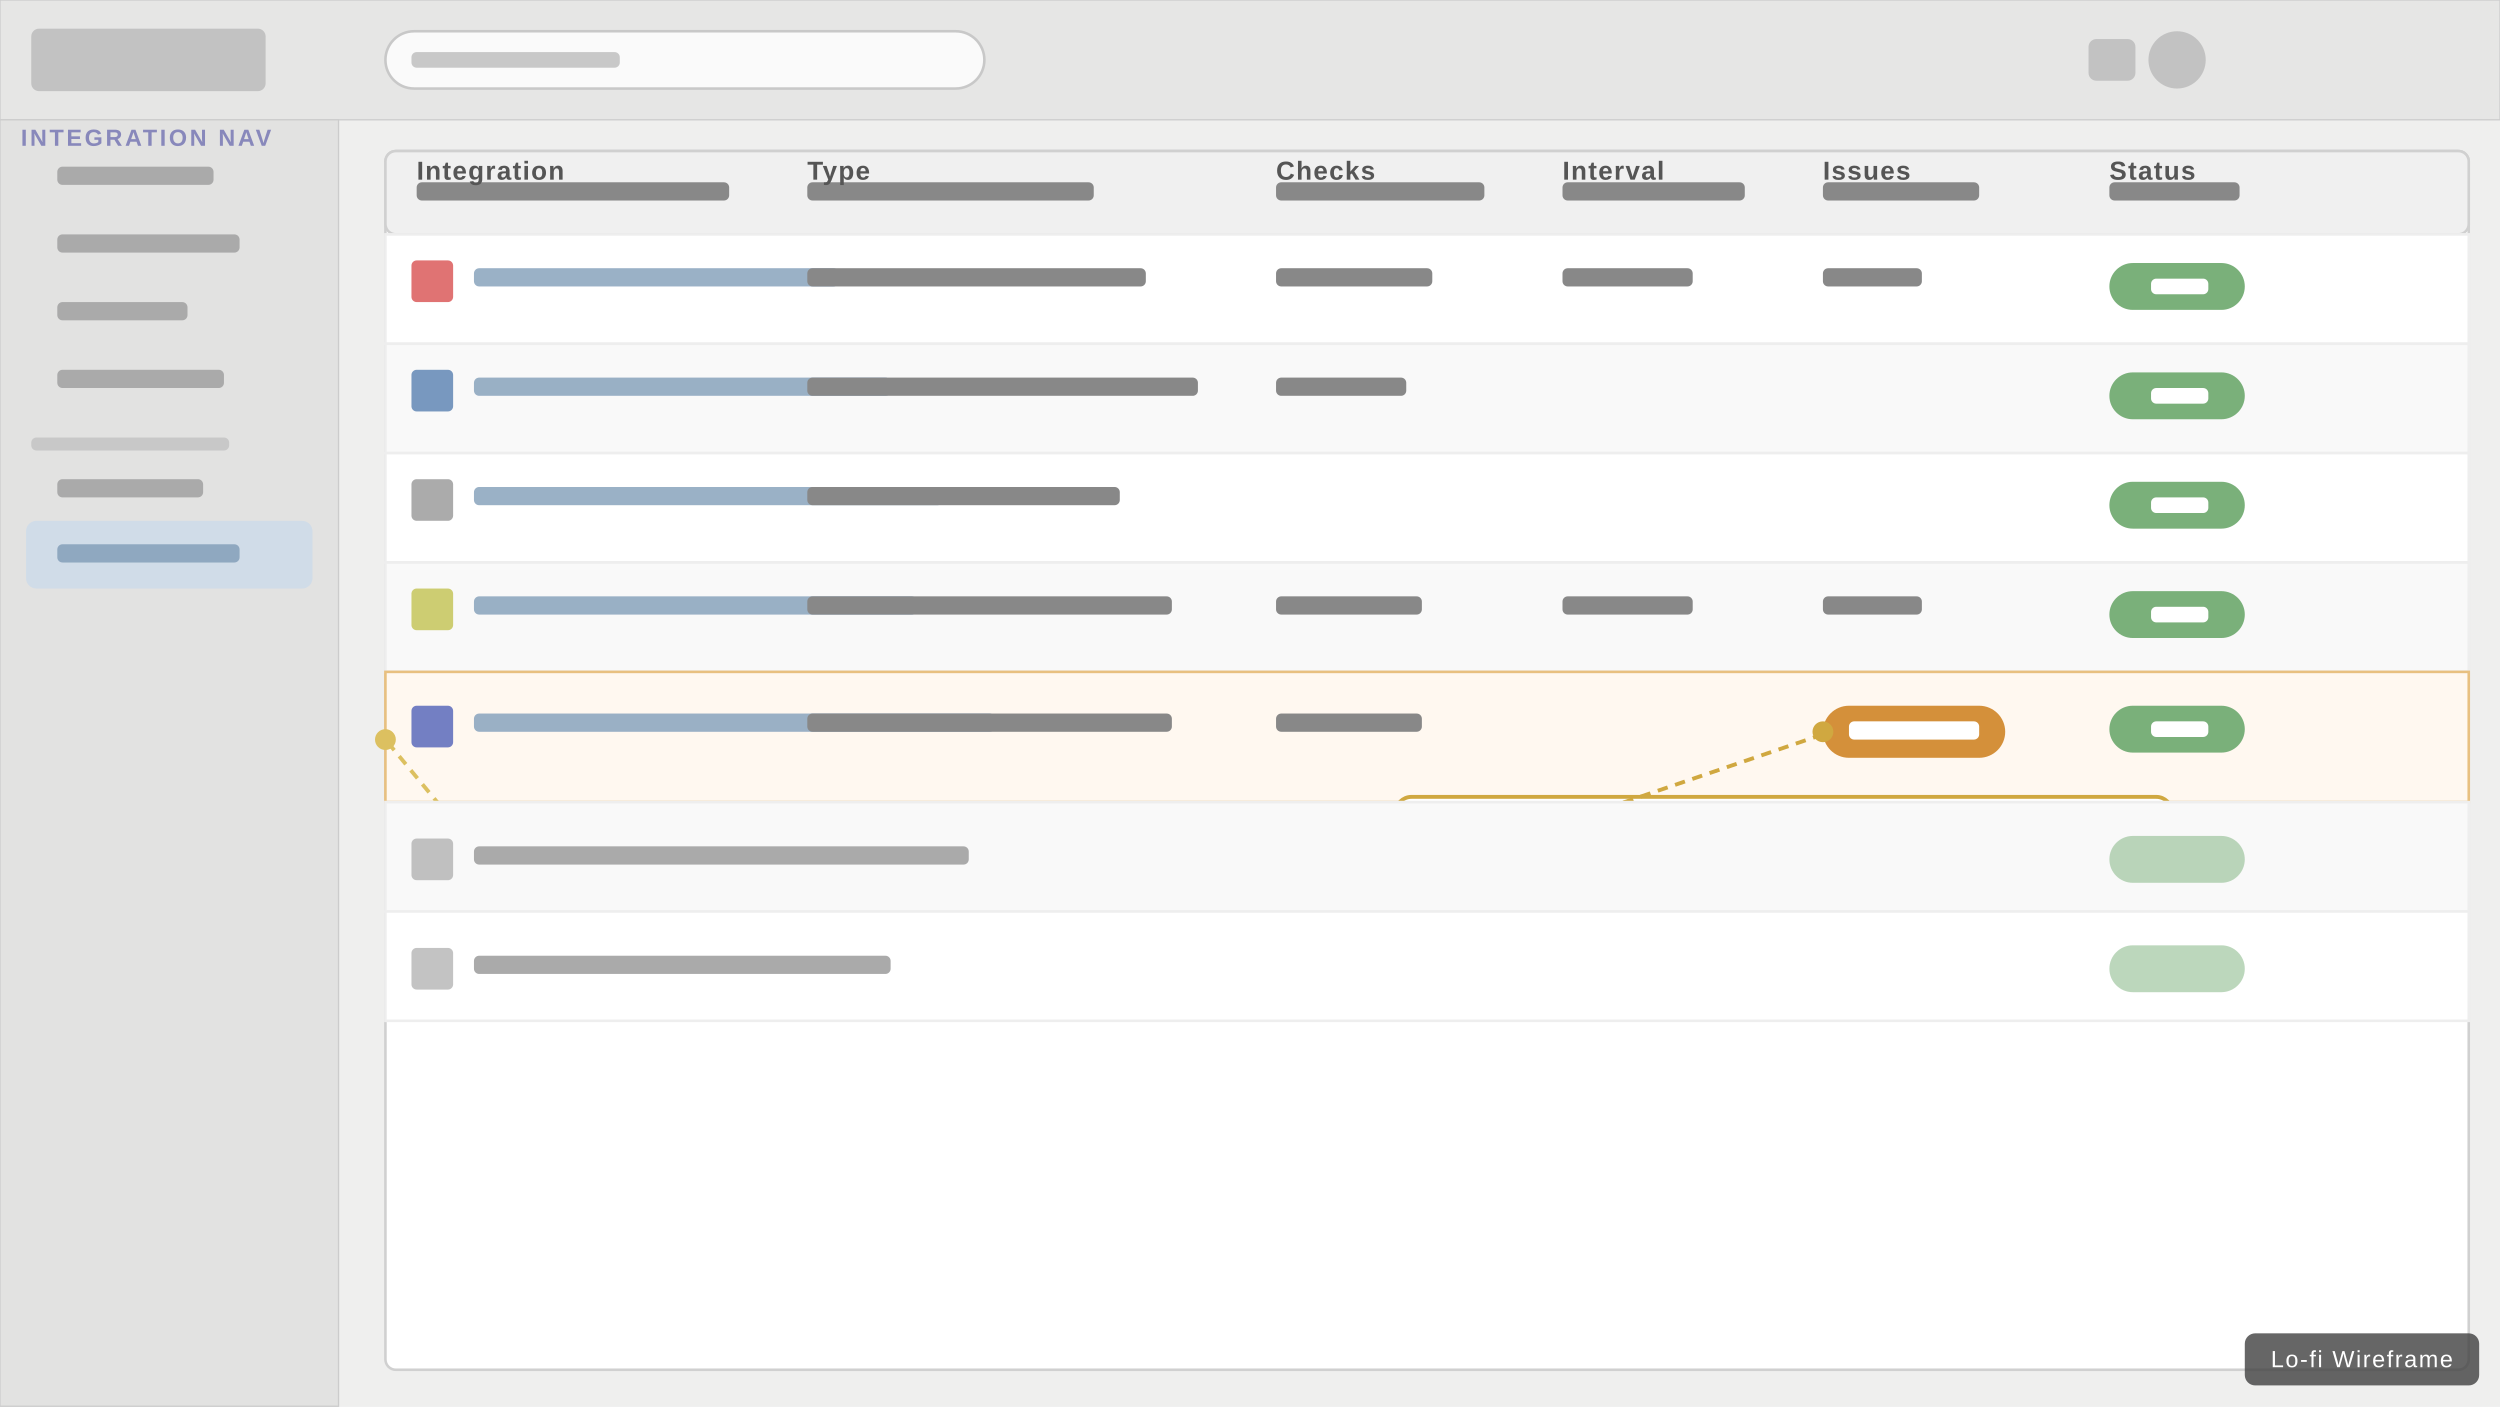
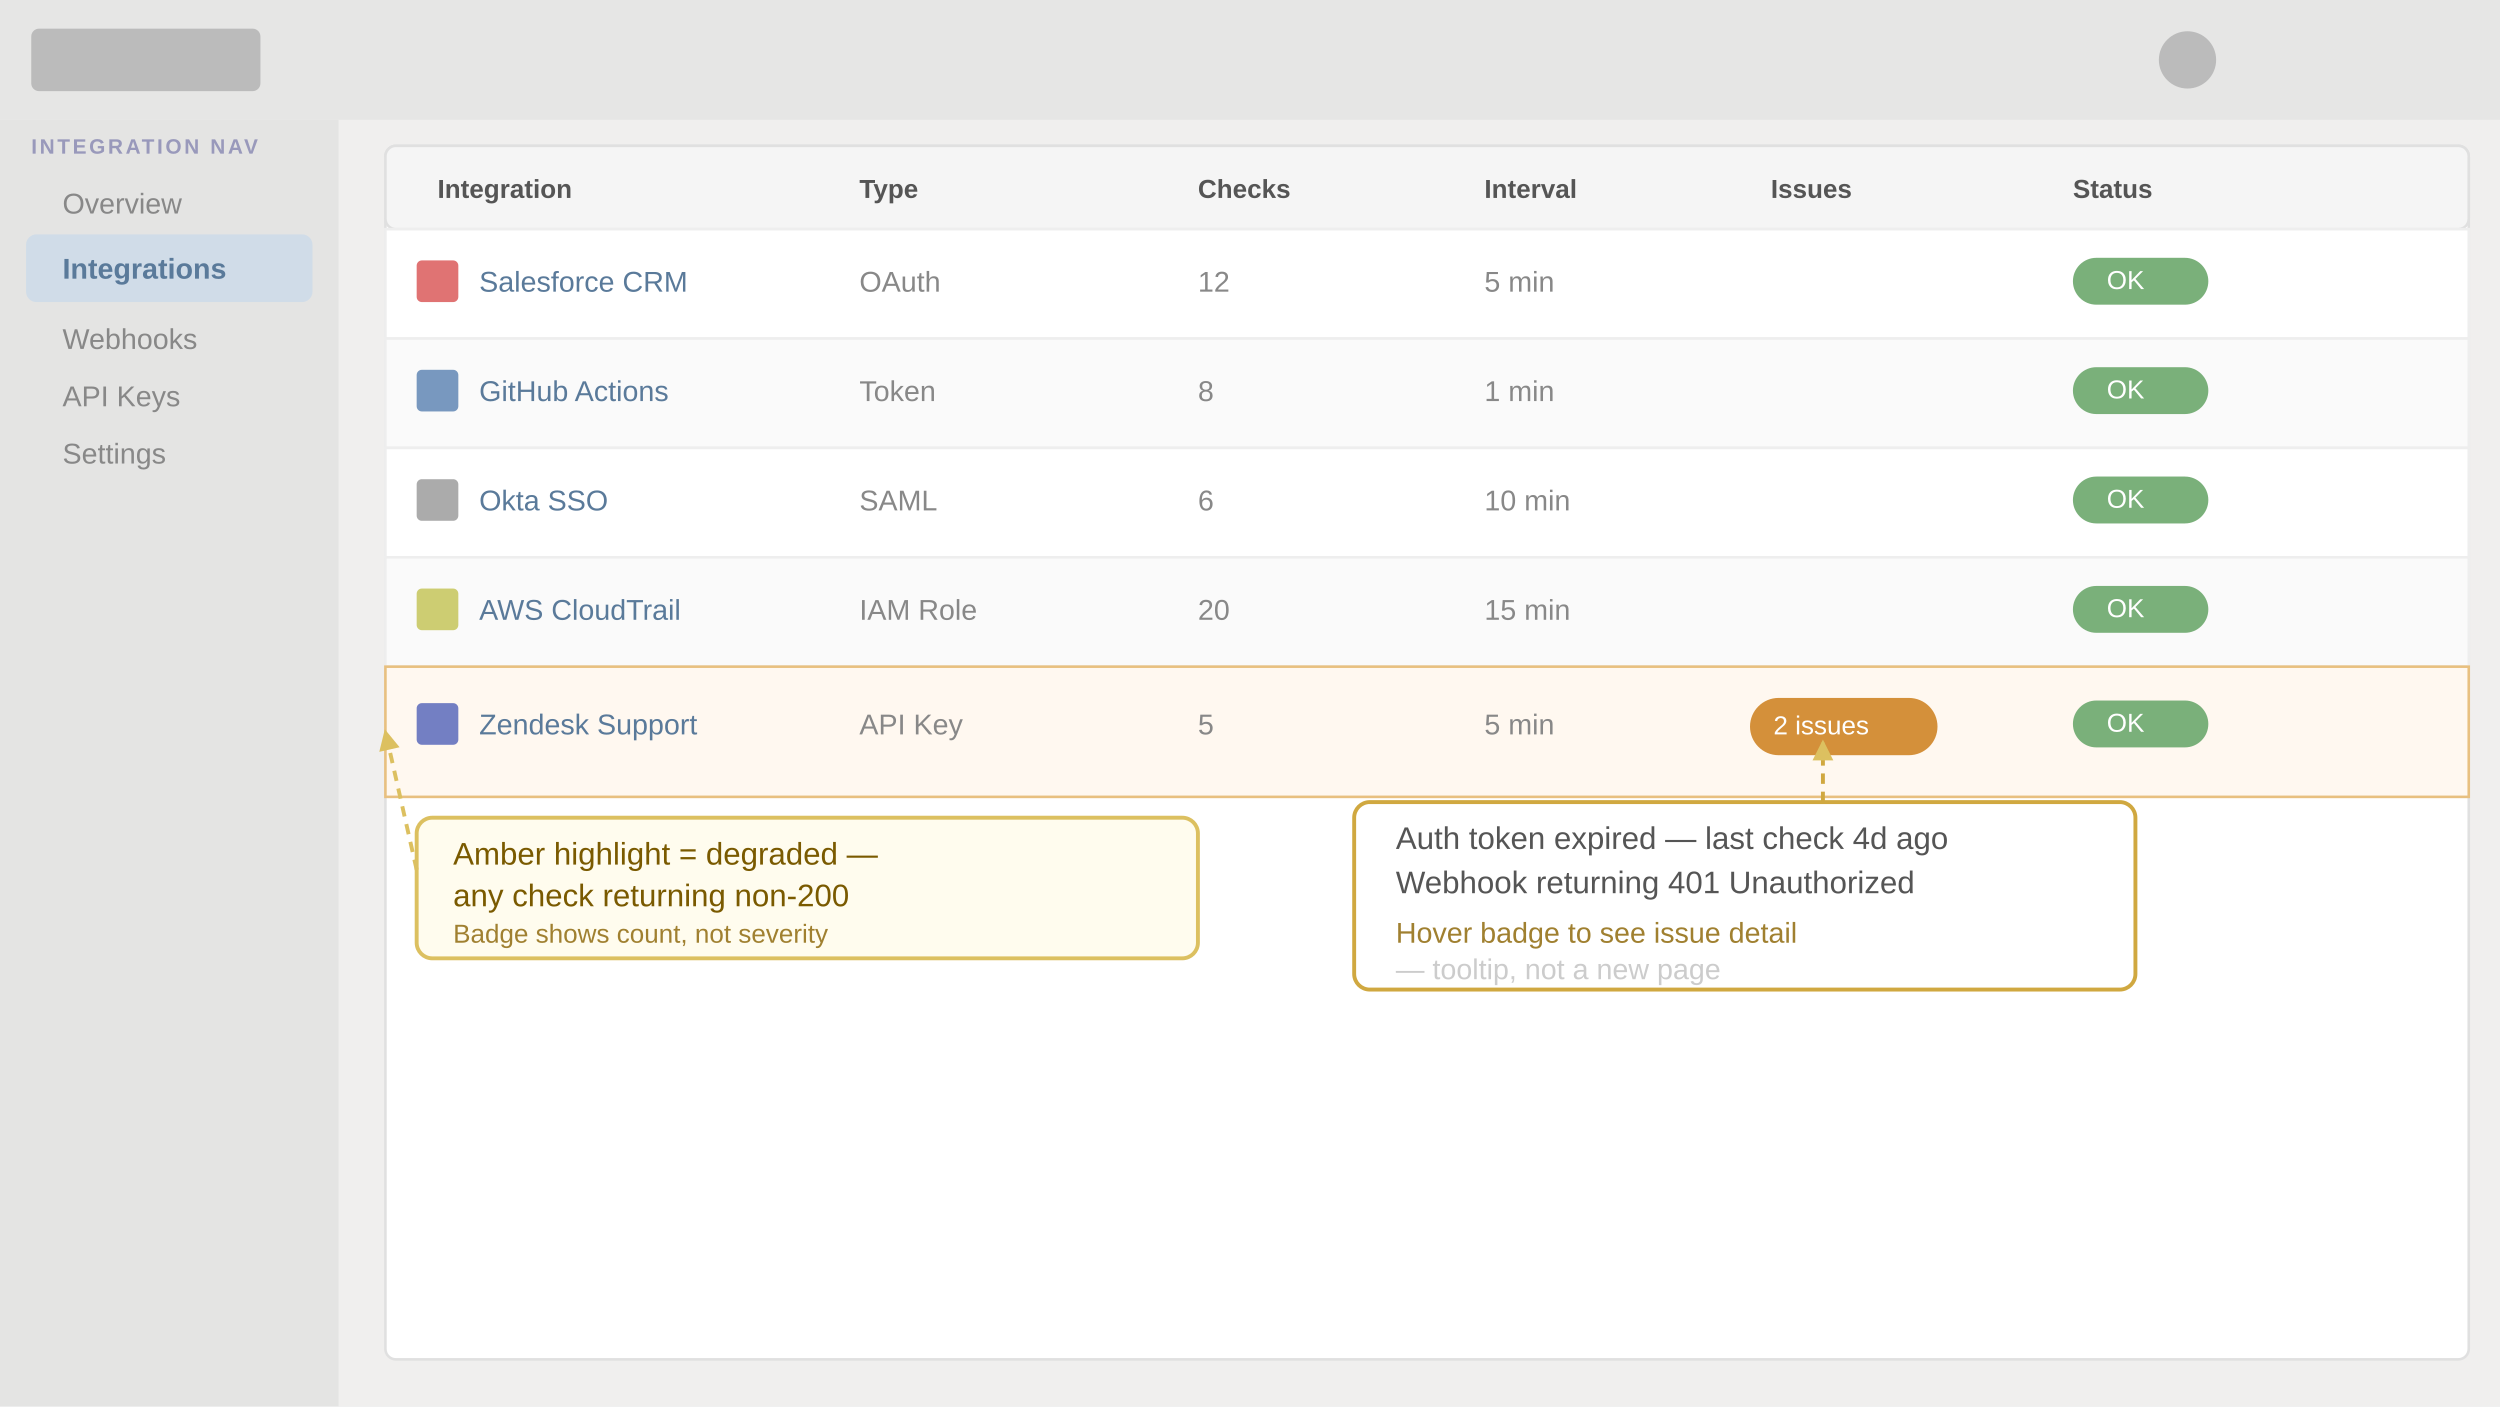
<svg xmlns="http://www.w3.org/2000/svg" viewBox="0 0 960 540">
-   <rect width="960" height="540" fill="#EFEFEE" />
-   <rect width="960" height="46" fill="#E6E6E5" stroke="#CCCCCC" stroke-width="0.5" />
-   <rect x="12" y="11" width="90" height="24" rx="3" fill="#C2C2C2" />
-   <rect x="148" y="12" width="230" height="22" rx="11" fill="#FAFAFA" stroke="#C8C8C8" stroke-width="1" />
-   <rect x="158" y="20" width="80" height="6" rx="2" fill="#C8C8C8" />
-   <rect x="802" y="15" width="18" height="16" rx="3" fill="#C2C2C2" />
-   <circle cx="836" cy="23" r="11" fill="#C2C2C2" />
-   <rect x="0" y="46" width="130" height="494" fill="#E2E2E1" stroke="#CCCCCC" stroke-width="0.5" />
-   <rect x="22" y="64" width="60" height="7" rx="2" fill="#AAAAAA" />
-   <rect x="22" y="90" width="70" height="7" rx="2" fill="#AAAAAA" />
-   <rect x="22" y="116" width="50" height="7" rx="2" fill="#AAAAAA" />
-   <rect x="22" y="142" width="64" height="7" rx="2" fill="#AAAAAA" />
-   <rect x="12" y="168" width="76" height="5" rx="2" fill="#C8C8C8" />
-   <rect x="22" y="184" width="56" height="7" rx="2" fill="#AAAAAA" />
-   <rect x="10" y="200" width="110" height="26" rx="4" fill="#D0DCE8" />
-   <rect x="22" y="209" width="70" height="7" rx="2" fill="#8FA8C0" />
-   <rect x="148" y="58" width="800" height="468" rx="4" fill="#FFF" stroke="#D0D0D0" stroke-width="1" />
-   <rect x="148" y="58" width="800" height="32" rx="4" fill="#F0F0F0" stroke="#D0D0D0" stroke-width="1" />
-   <rect x="160" y="70" width="120" height="7" rx="2" fill="#888" />
-   <rect x="310" y="70" width="110" height="7" rx="2" fill="#888" />
-   <rect x="490" y="70" width="80" height="7" rx="2" fill="#888" />
-   <rect x="600" y="70" width="70" height="7" rx="2" fill="#888" />
-   <rect x="700" y="70" width="60" height="7" rx="2" fill="#888" />
-   <rect x="810" y="70" width="50" height="7" rx="2" fill="#888" />
-   <rect x="148" y="90" width="800" height="42" fill="#FFF" stroke="#EEEEEE" stroke-width="1" />
-   <rect x="158" y="100" width="16" height="16" rx="2" fill="#D85050" opacity="0.8" />
-   <rect x="182" y="103" width="140" height="7" rx="2" fill="#8FA8C0" opacity="0.9" />
-   <rect x="310" y="103" width="130" height="7" rx="2" fill="#888" />
-   <rect x="490" y="103" width="60" height="7" rx="2" fill="#888" />
-   <rect x="600" y="103" width="50" height="7" rx="2" fill="#888" />
-   <rect x="700" y="103" width="38" height="7" rx="2" fill="#888" />
-   <rect x="810" y="101" width="52" height="18" rx="9" fill="#7AB07A" />
-   <rect x="826" y="107" width="22" height="6" rx="2" fill="#FFF" />
-   <rect x="148" y="132" width="800" height="42" fill="#F9F9F9" stroke="#EEEEEE" stroke-width="1" />
-   <rect x="158" y="142" width="16" height="16" rx="2" fill="#5880B0" opacity="0.8" />
-   <rect x="182" y="145" width="160" height="7" rx="2" fill="#8FA8C0" opacity="0.9" />
-   <rect x="310" y="145" width="150" height="7" rx="2" fill="#888" />
-   <rect x="490" y="145" width="50" height="7" rx="2" fill="#888" />
-   <rect x="810" y="143" width="52" height="18" rx="9" fill="#7AB07A" />
-   <rect x="826" y="149" width="22" height="6" rx="2" fill="#FFF" />
-   <rect x="148" y="174" width="800" height="42" fill="#FFF" stroke="#EEEEEE" stroke-width="1" />
-   <rect x="158" y="184" width="16" height="16" rx="2" fill="#888" opacity="0.7" />
-   <rect x="182" y="187" width="180" height="7" rx="2" fill="#8FA8C0" opacity="0.9" />
-   <rect x="310" y="187" width="120" height="7" rx="2" fill="#888" />
-   <rect x="810" y="185" width="52" height="18" rx="9" fill="#7AB07A" />
-   <rect x="826" y="191" width="22" height="6" rx="2" fill="#FFF" />
-   <rect x="148" y="216" width="800" height="42" fill="#F9F9F9" stroke="#EEEEEE" stroke-width="1" />
-   <rect x="158" y="226" width="16" height="16" rx="2" fill="#C2C250" opacity="0.8" />
-   <rect x="182" y="229" width="170" height="7" rx="2" fill="#8FA8C0" opacity="0.9" />
-   <rect x="310" y="229" width="140" height="7" rx="2" fill="#888" />
-   <rect x="490" y="229" width="56" height="7" rx="2" fill="#888" />
-   <rect x="600" y="229" width="50" height="7" rx="2" fill="#888" />
-   <rect x="700" y="229" width="38" height="7" rx="2" fill="#888" />
-   <rect x="810" y="227" width="52" height="18" rx="9" fill="#7AB07A" />
-   <rect x="826" y="233" width="22" height="6" rx="2" fill="#FFF" />
-   <rect x="148" y="258" width="800" height="50" fill="#FFF8F0" stroke="#E8C080" stroke-width="1" />
-   <rect x="158" y="271" width="16" height="16" rx="2" fill="#5060B8" opacity="0.8" />
-   <rect x="182" y="274" width="200" height="7" rx="2" fill="#8FA8C0" opacity="0.9" />
-   <rect x="310" y="274" width="140" height="7" rx="2" fill="#888" />
-   <rect x="490" y="274" width="56" height="7" rx="2" fill="#888" />
-   <rect x="700" y="271" width="70" height="20" rx="10" fill="#D4903A" />
-   <rect x="710" y="277" width="50" height="7" rx="2" fill="#FFF" />
-   <rect x="810" y="271" width="52" height="18" rx="9" fill="#7AB07A" />
-   <rect x="826" y="277" width="22" height="6" rx="2" fill="#FFF" />
-   <rect x="536" y="306" width="298" height="68" rx="6" fill="#FFF" stroke="#D0A840" stroke-width="1.5" />
-   <text x="552" y="321" font-family="Arial, sans-serif" font-size="12" fill="#666">Auth token expired — last check 4d ago</text>
-   <text x="552" y="336" font-family="Arial, sans-serif" font-size="12" fill="#666">Webhook endpoint returning 401</text>
-   <text x="552" y="351" font-family="Arial, sans-serif" font-size="11" fill="#A08030">Hover on badge to see issue detail</text>
-   <text x="552" y="364" font-family="Arial, sans-serif" font-size="11" fill="#888">— tooltip, not a new page</text>
-   <line x1="700" y1="282" x2="536" y2="338" stroke="#D0A840" stroke-width="1.5" stroke-dasharray="4,3" />
-   <circle cx="700" cy="281" r="4" fill="#D0A840" />
-   <rect x="196" y="314" width="298" height="60" rx="6" fill="#FFFCEE" stroke="#DCC060" stroke-width="1.5" />
-   <text x="212" y="330" font-family="Arial, sans-serif" font-size="12" fill="#7A5A00">Degraded row: highlighted amber</text>
-   <text x="212" y="345" font-family="Arial, sans-serif" font-size="12" fill="#7A5A00">when any check returns non-200</text>
-   <text x="212" y="360" font-family="Arial, sans-serif" font-size="11" fill="#A08030">Badge shows issue count, not severity</text>
-   <line x1="196" y1="342" x2="148" y2="284" stroke="#DCC060" stroke-width="1.5" stroke-dasharray="4,3" />
-   <circle cx="148" cy="284" r="4" fill="#DCC060" />
-   <rect x="148" y="308" width="800" height="42" fill="#F9F9F9" stroke="#EEEEEE" stroke-width="1" />
-   <rect x="158" y="322" width="16" height="16" rx="2" fill="#888" opacity="0.5" />
-   <rect x="182" y="325" width="190" height="7" rx="2" fill="#AAAAAA" />
-   <rect x="810" y="321" width="52" height="18" rx="9" fill="#7AB07A" opacity="0.5" />
-   <rect x="148" y="350" width="800" height="42" fill="#FFF" stroke="#EEEEEE" stroke-width="1" />
-   <rect x="158" y="364" width="16" height="16" rx="2" fill="#888" opacity="0.5" />
-   <rect x="182" y="367" width="160" height="7" rx="2" fill="#AAAAAA" />
-   <rect x="810" y="363" width="52" height="18" rx="9" fill="#7AB07A" opacity="0.5" />
-   <rect x="862" y="512" width="90" height="20" rx="4" fill="#404040" opacity="0.8" />
-   <text x="872" y="525" font-family="Arial, sans-serif" font-size="9" fill="#FFF" letter-spacing="0.6">Lo-fi Wireframe</text>
-   <text x="160" y="69" font-family="Arial, sans-serif" font-size="10" font-weight="700" fill="#555" letter-spacing="0.5">Integration</text>
-   <text x="310" y="69" font-family="Arial, sans-serif" font-size="10" font-weight="700" fill="#555" letter-spacing="0.5">Type</text>
-   <text x="490" y="69" font-family="Arial, sans-serif" font-size="10" font-weight="700" fill="#555" letter-spacing="0.5">Checks</text>
-   <text x="600" y="69" font-family="Arial, sans-serif" font-size="10" font-weight="700" fill="#555" letter-spacing="0.5">Interval</text>
-   <text x="700" y="69" font-family="Arial, sans-serif" font-size="10" font-weight="700" fill="#555" letter-spacing="0.5">Issues</text>
-   <text x="810" y="69" font-family="Arial, sans-serif" font-size="10" font-weight="700" fill="#555" letter-spacing="0.5">Status</text>
-   <text x="8" y="56" font-family="Arial, sans-serif" font-size="9" font-weight="700" fill="#8888BB" letter-spacing="1.0">INTEGRATION NAV</text>
+   <defs>
+     <marker id="tip" markerWidth="8" markerHeight="8" refX="7" refY="4" orient="auto" markerUnits="userSpaceOnUse">
+       <path d="M0,0 L0,8 L8,4 z" fill="#DCC060" />
+     </marker>
+   </defs>
+   <rect width="960" height="540" fill="#F0EFEE" />
+   <rect width="960" height="46" fill="#E6E6E5" />
+   <rect x="12" y="11" width="88" height="24" rx="3" fill="#BBBBBB" />
+   <circle cx="840" cy="23" r="11" fill="#BBBBBB" />
+   <rect x="0" y="46" width="130" height="494" fill="#E4E4E3" />
+   <text x="12" y="59" font-family="Arial, sans-serif" font-size="8" font-weight="700" fill="#9999BB" letter-spacing="1">INTEGRATION NAV</text>
+   <text x="24" y="82" font-family="Arial, sans-serif" font-size="11" fill="#888">Overview</text>
+   <rect x="10" y="90" width="110" height="26" rx="4" fill="#D0DCE8" />
+   <text x="24" y="107" font-family="Arial, sans-serif" font-size="11" font-weight="600" fill="#5A7A9A">Integrations</text>
+   <text x="24" y="134" font-family="Arial, sans-serif" font-size="11" fill="#888">Webhooks</text>
+   <text x="24" y="156" font-family="Arial, sans-serif" font-size="11" fill="#888">API Keys</text>
+   <text x="24" y="178" font-family="Arial, sans-serif" font-size="11" fill="#888">Settings</text>
+   <rect x="148" y="56" width="800" height="466" rx="4" fill="#FFF" stroke="#E0E0E0" stroke-width="1" />
+   <rect x="148" y="56" width="800" height="32" rx="4" fill="#F5F5F5" stroke="#E0E0E0" stroke-width="1" />
+   <text x="168" y="76" font-family="Arial, sans-serif" font-size="10" font-weight="700" fill="#555">Integration</text>
+   <text x="330" y="76" font-family="Arial, sans-serif" font-size="10" font-weight="700" fill="#555">Type</text>
+   <text x="460" y="76" font-family="Arial, sans-serif" font-size="10" font-weight="700" fill="#555">Checks</text>
+   <text x="570" y="76" font-family="Arial, sans-serif" font-size="10" font-weight="700" fill="#555">Interval</text>
+   <text x="680" y="76" font-family="Arial, sans-serif" font-size="10" font-weight="700" fill="#555">Issues</text>
+   <text x="796" y="76" font-family="Arial, sans-serif" font-size="10" font-weight="700" fill="#555">Status</text>
+   <rect x="148" y="88" width="800" height="42" fill="#FFF" stroke="#EEEEEE" stroke-width="1" />
+   <rect x="160" y="100" width="16" height="16" rx="2" fill="#D85050" opacity="0.8" />
+   <text x="184" y="112" font-family="Arial, sans-serif" font-size="11" fill="#5A7A9A">Salesforce CRM</text>
+   <text x="330" y="112" font-family="Arial, sans-serif" font-size="11" fill="#888">OAuth</text>
+   <text x="460" y="112" font-family="Arial, sans-serif" font-size="11" fill="#888">12</text>
+   <text x="570" y="112" font-family="Arial, sans-serif" font-size="11" fill="#888">5 min</text>
+   <rect x="796" y="99" width="52" height="18" rx="9" fill="#7AB07A" />
+   <text x="809" y="111" font-family="Arial, sans-serif" font-size="10" fill="#FFF">OK</text>
+   <rect x="148" y="130" width="800" height="42" fill="#FAFAFA" stroke="#EEEEEE" stroke-width="1" />
+   <rect x="160" y="142" width="16" height="16" rx="2" fill="#5880B0" opacity="0.8" />
+   <text x="184" y="154" font-family="Arial, sans-serif" font-size="11" fill="#5A7A9A">GitHub Actions</text>
+   <text x="330" y="154" font-family="Arial, sans-serif" font-size="11" fill="#888">Token</text>
+   <text x="460" y="154" font-family="Arial, sans-serif" font-size="11" fill="#888">8</text>
+   <text x="570" y="154" font-family="Arial, sans-serif" font-size="11" fill="#888">1 min</text>
+   <rect x="796" y="141" width="52" height="18" rx="9" fill="#7AB07A" />
+   <text x="809" y="153" font-family="Arial, sans-serif" font-size="10" fill="#FFF">OK</text>
+   <rect x="148" y="172" width="800" height="42" fill="#FFF" stroke="#EEEEEE" stroke-width="1" />
+   <rect x="160" y="184" width="16" height="16" rx="2" fill="#888" opacity="0.7" />
+   <text x="184" y="196" font-family="Arial, sans-serif" font-size="11" fill="#5A7A9A">Okta SSO</text>
+   <text x="330" y="196" font-family="Arial, sans-serif" font-size="11" fill="#888">SAML</text>
+   <text x="460" y="196" font-family="Arial, sans-serif" font-size="11" fill="#888">6</text>
+   <text x="570" y="196" font-family="Arial, sans-serif" font-size="11" fill="#888">10 min</text>
+   <rect x="796" y="183" width="52" height="18" rx="9" fill="#7AB07A" />
+   <text x="809" y="195" font-family="Arial, sans-serif" font-size="10" fill="#FFF">OK</text>
+   <rect x="148" y="214" width="800" height="42" fill="#FAFAFA" stroke="#EEEEEE" stroke-width="1" />
+   <rect x="160" y="226" width="16" height="16" rx="2" fill="#C2C250" opacity="0.8" />
+   <text x="184" y="238" font-family="Arial, sans-serif" font-size="11" fill="#5A7A9A">AWS CloudTrail</text>
+   <text x="330" y="238" font-family="Arial, sans-serif" font-size="11" fill="#888">IAM Role</text>
+   <text x="460" y="238" font-family="Arial, sans-serif" font-size="11" fill="#888">20</text>
+   <text x="570" y="238" font-family="Arial, sans-serif" font-size="11" fill="#888">15 min</text>
+   <rect x="796" y="225" width="52" height="18" rx="9" fill="#7AB07A" />
+   <text x="809" y="237" font-family="Arial, sans-serif" font-size="10" fill="#FFF">OK</text>
+   <rect x="148" y="256" width="800" height="50" fill="#FFF8F0" stroke="#E8C080" stroke-width="1" />
+   <rect x="160" y="270" width="16" height="16" rx="2" fill="#5060B8" opacity="0.8" />
+   <text x="184" y="282" font-family="Arial, sans-serif" font-size="11" fill="#5A7A9A">Zendesk Support</text>
+   <text x="330" y="282" font-family="Arial, sans-serif" font-size="11" fill="#888">API Key</text>
+   <text x="460" y="282" font-family="Arial, sans-serif" font-size="11" fill="#888">5</text>
+   <text x="570" y="282" font-family="Arial, sans-serif" font-size="11" fill="#888">5 min</text>
+   <rect x="672" y="268" width="72" height="22" rx="11" fill="#D4903A" />
+   <text x="681" y="282" font-family="Arial, sans-serif" font-size="10" fill="#FFF">2 issues</text>
+   <rect x="796" y="269" width="52" height="18" rx="9" fill="#7AB07A" />
+   <text x="809" y="281" font-family="Arial, sans-serif" font-size="10" fill="#FFF">OK</text>
+   <rect x="520" y="308" width="300" height="72" rx="6" fill="#FFF" stroke="#D0A840" stroke-width="1.5" />
+   <text x="536" y="326" font-family="Arial, sans-serif" font-size="12" fill="#555">Auth token expired — last check 4d ago</text>
+   <text x="536" y="343" font-family="Arial, sans-serif" font-size="12" fill="#555">Webhook returning 401 Unauthorized</text>
+   <text x="536" y="362" font-family="Arial, sans-serif" font-size="11" fill="#A08030">Hover badge to see issue detail</text>
+   <text x="536" y="376" font-family="Arial, sans-serif" font-size="11" fill="#CCCCCC">— tooltip, not a new page</text>
+   <line x1="700" y1="308" x2="700" y2="285" stroke="#D0A840" stroke-width="1.5" stroke-dasharray="4,3" marker-end="url(#tip)" />
+   <rect x="160" y="314" width="300" height="54" rx="6" fill="#FFFCEE" stroke="#DCC060" stroke-width="1.5" />
+   <text x="174" y="332" font-family="Arial, sans-serif" font-size="12" fill="#7A5A00">Amber highlight = degraded —</text>
+   <text x="174" y="348" font-family="Arial, sans-serif" font-size="12" fill="#7A5A00">any check returning non-200</text>
+   <text x="174" y="362" font-family="Arial, sans-serif" font-size="10" fill="#A08030">Badge shows count, not severity</text>
+   <line x1="160" y1="334" x2="148" y2="281" stroke="#DCC060" stroke-width="1.5" stroke-dasharray="4,3" marker-end="url(#tip)" />
</svg>
